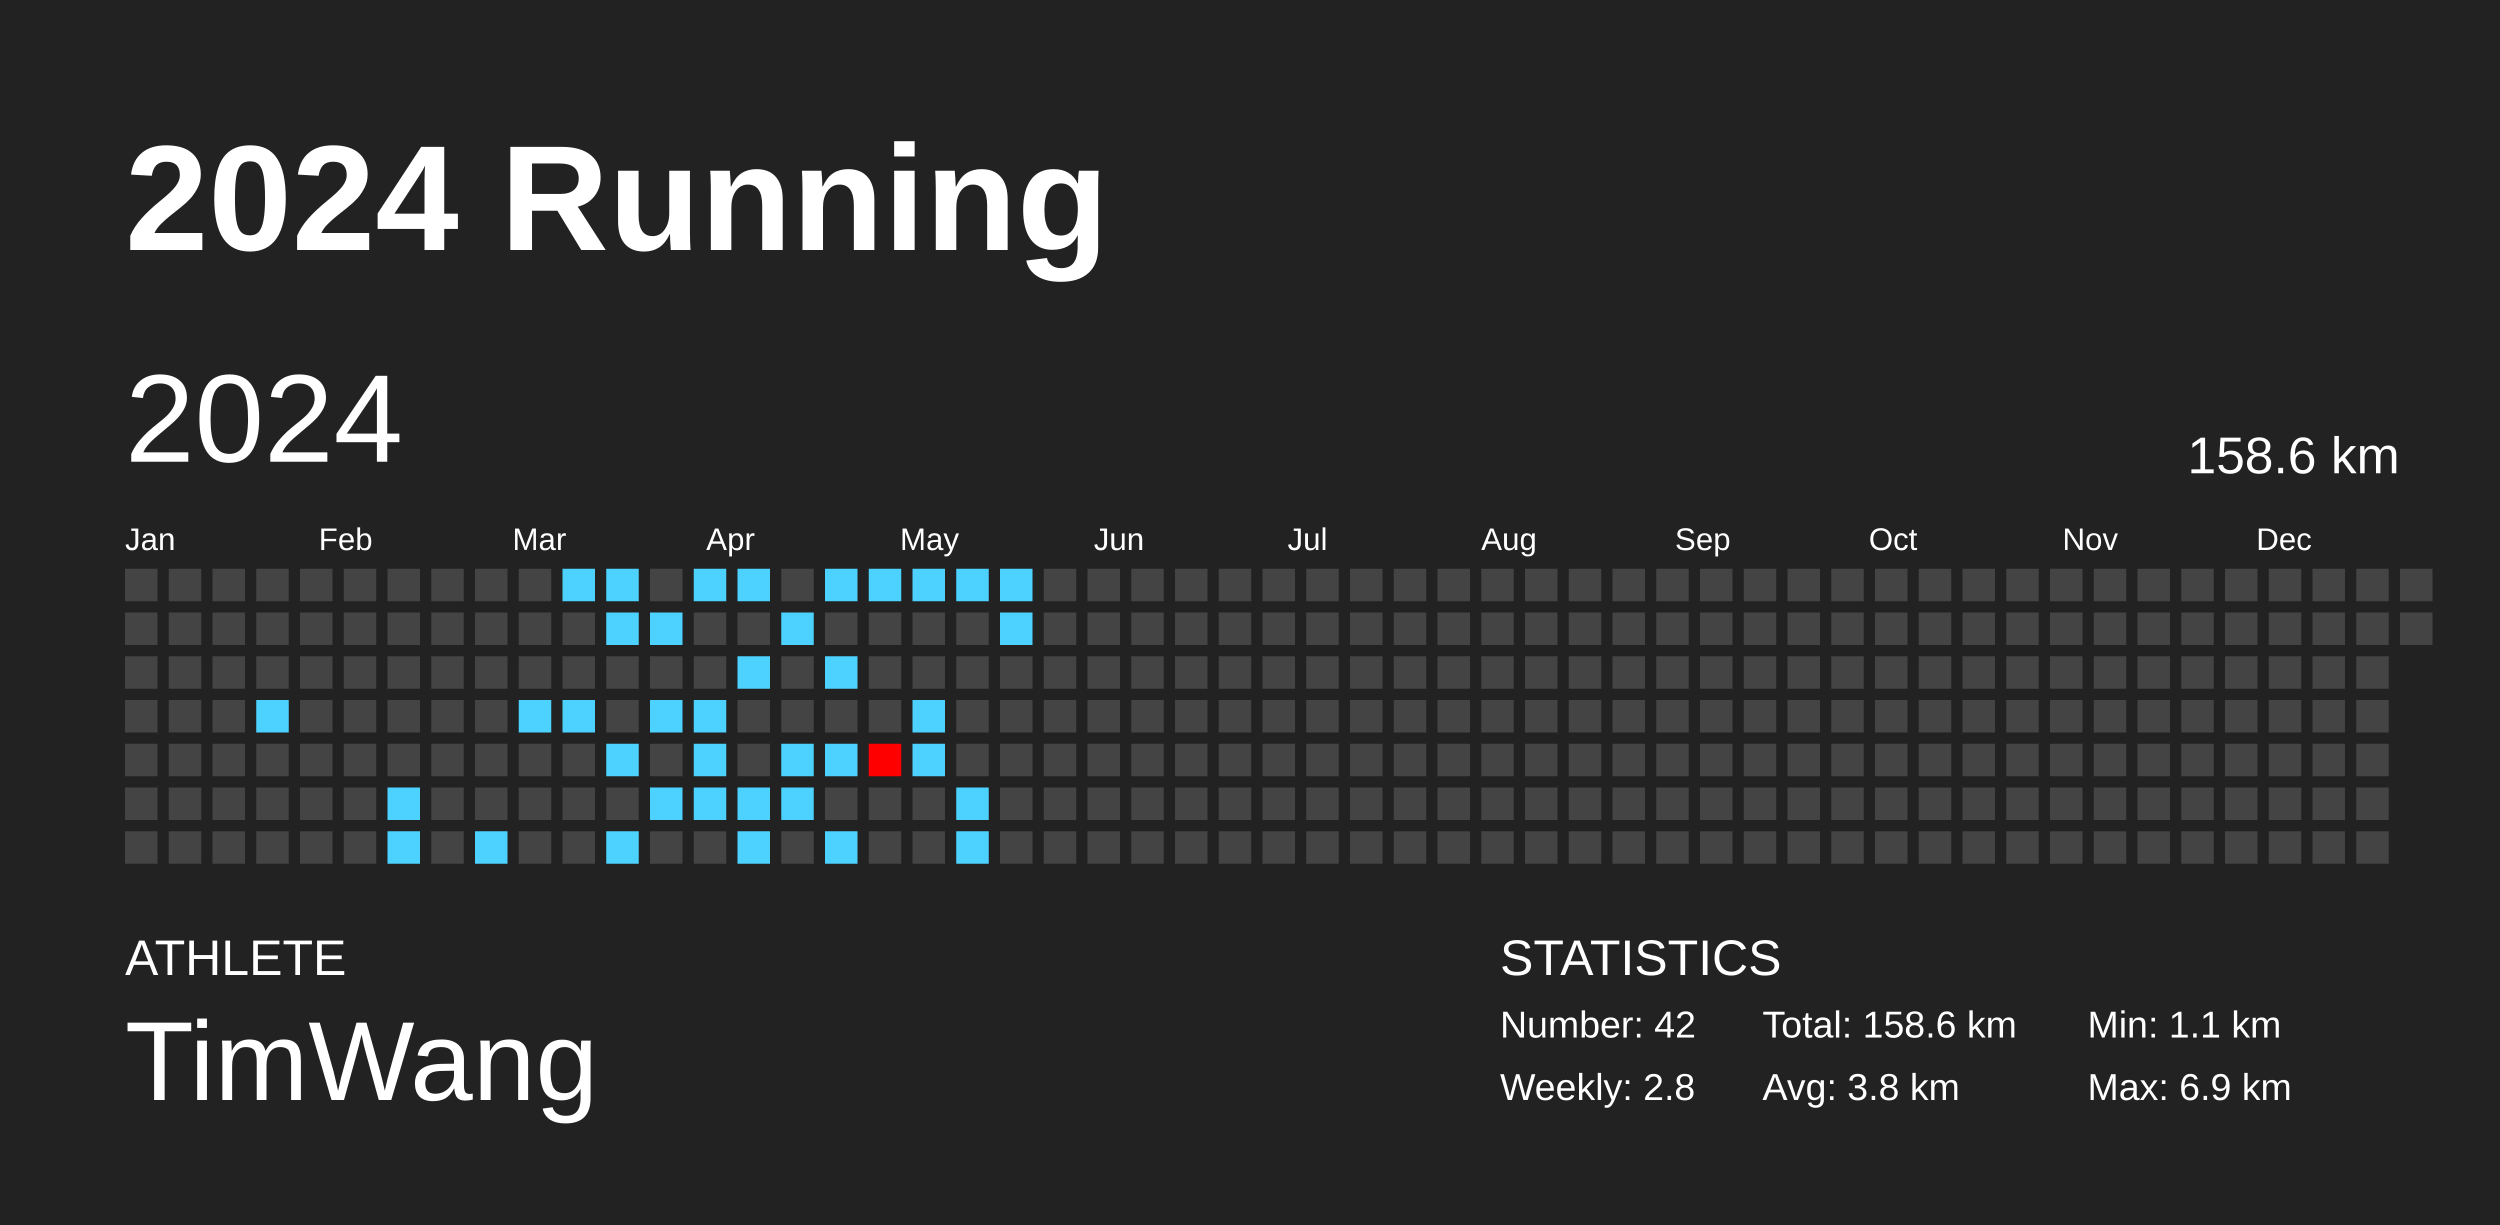
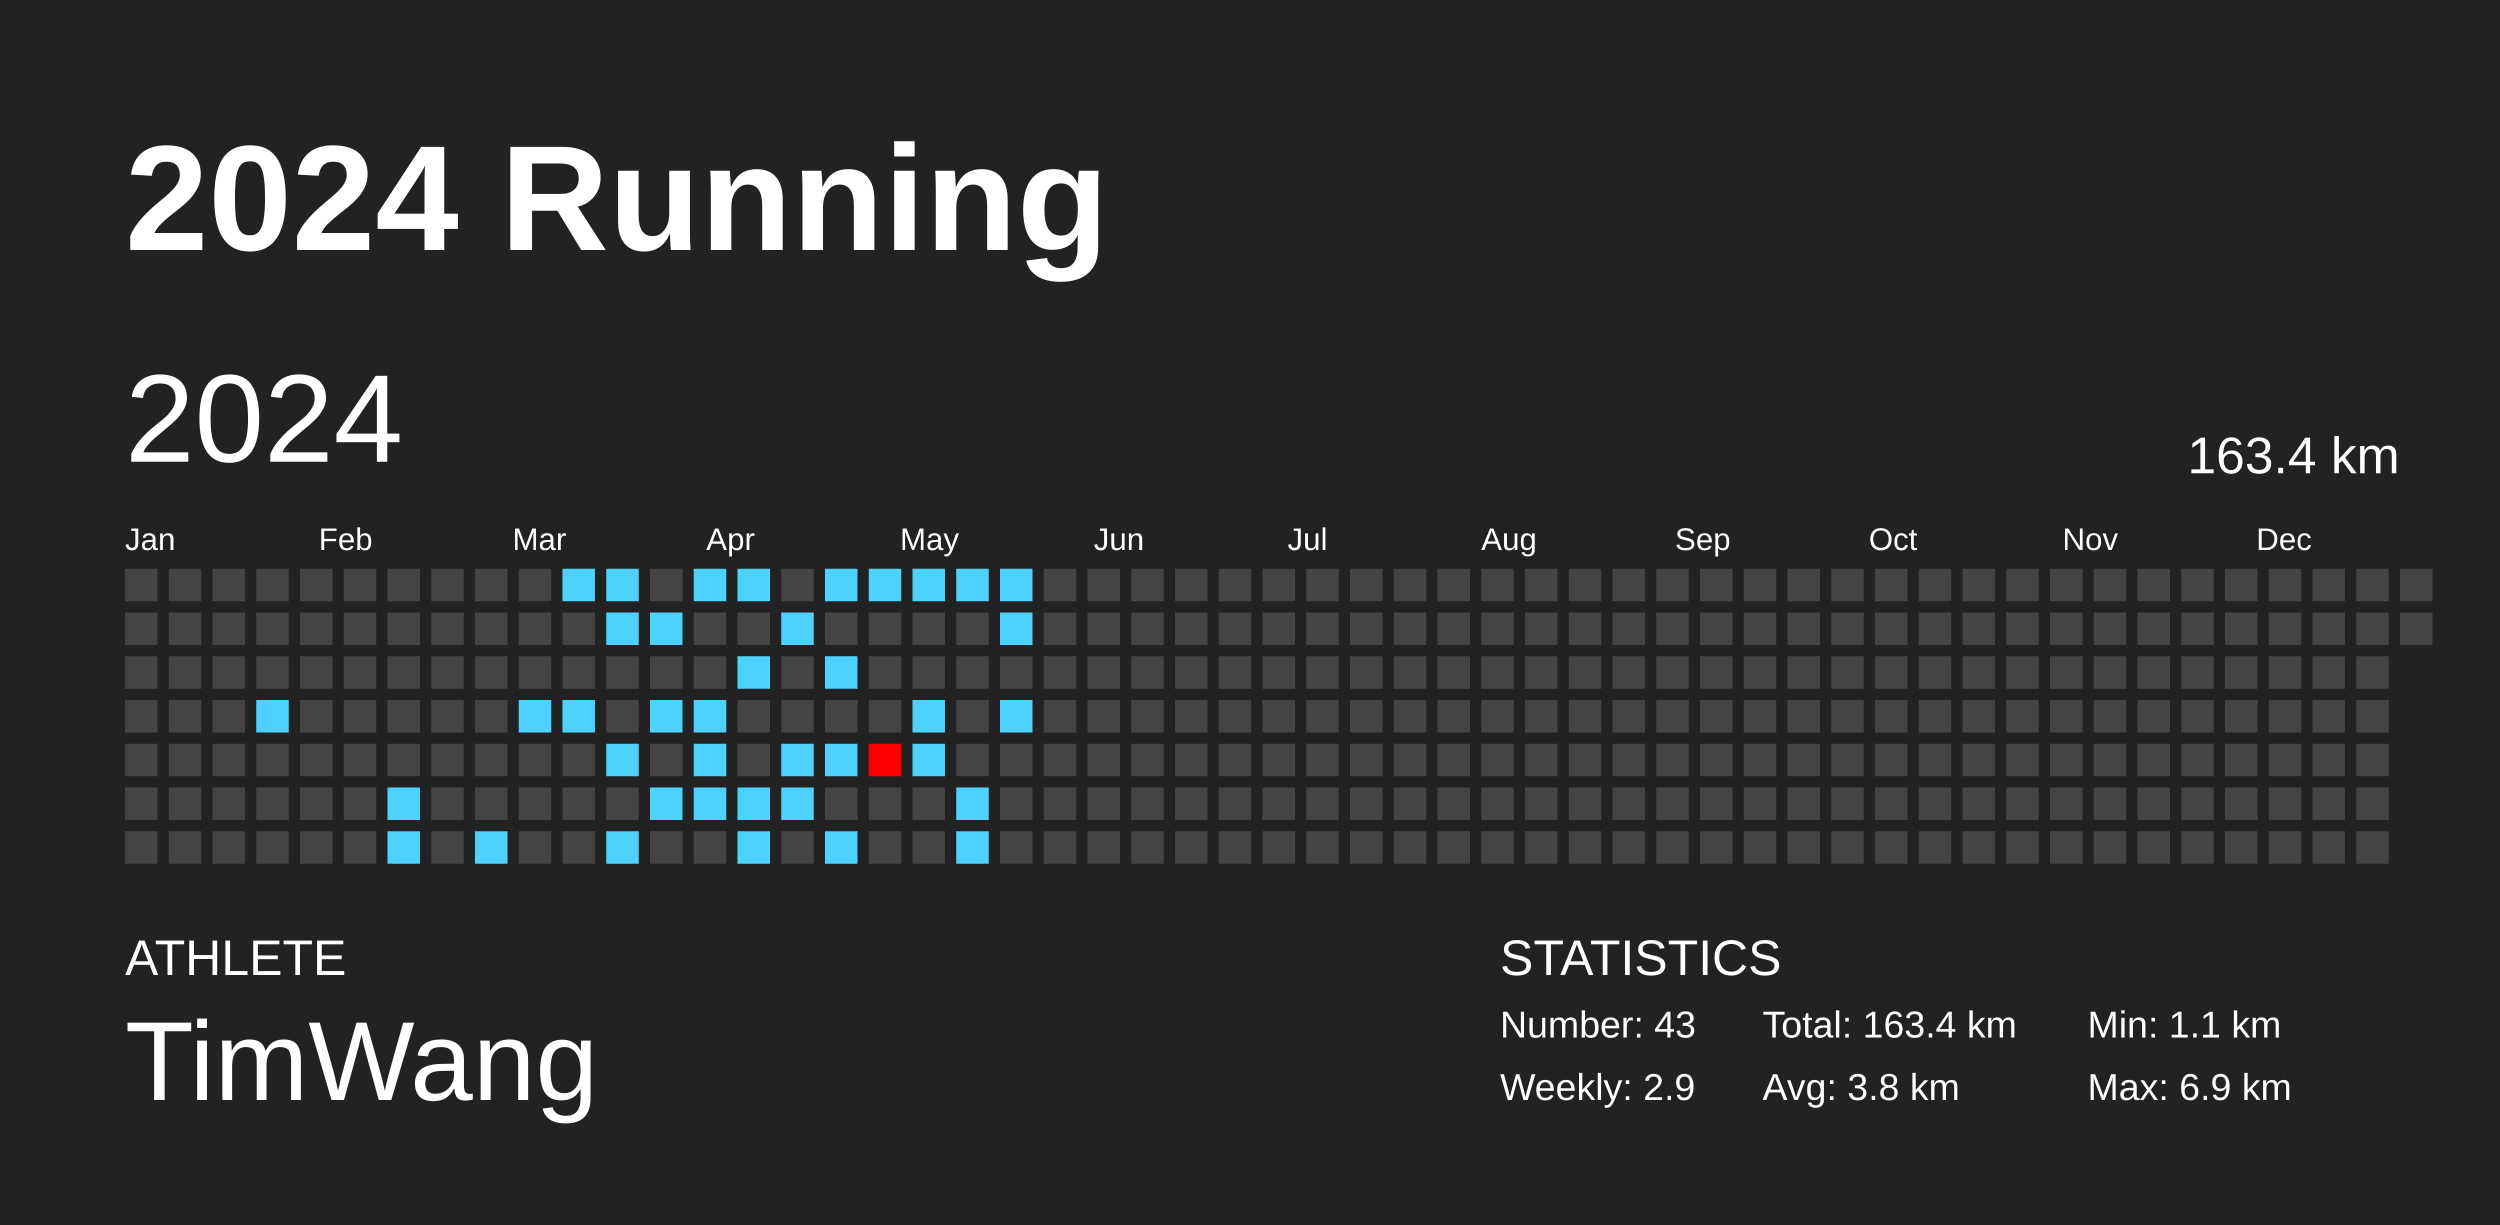
<svg xmlns="http://www.w3.org/2000/svg" baseProfile="full" height="98mm" version="1.1" viewBox="0,0,200,98" width="200mm">
  <defs />
  <rect fill="#222222" height="98" width="200" x="0" y="0" />
  <text fill="#FFFFFF" style="font-size:12px; font-family:Arial; font-weight:bold;" x="10" y="20">2024 Running</text>
  <text fill="#FFFFFF" style="font-size:4px; font-family:Arial" x="10" y="78">ATHLETE</text>
  <text fill="#FFFFFF" style="font-size:9px; font-family:Arial" x="10" y="88">TimWang</text>
  <text fill="#FFFFFF" style="font-size:4px; font-family:Arial" x="120" y="78">STATISTICS</text>
-   <text fill="#FFFFFF" style="font-size:3px; font-family:Arial" x="120" y="83">Number: 42</text>
-   <text fill="#FFFFFF" style="font-size:3px; font-family:Arial" x="120" y="88">Weekly: 2.8</text>
-   <text fill="#FFFFFF" style="font-size:3px; font-family:Arial" x="141" y="83">Total: 158.6 km</text>
+   <text fill="#FFFFFF" style="font-size:3px; font-family:Arial" x="120" y="83">Number: 43</text>
+   <text fill="#FFFFFF" style="font-size:3px; font-family:Arial" x="120" y="88">Weekly: 2.9</text>
+   <text fill="#FFFFFF" style="font-size:3px; font-family:Arial" x="141" y="83">Total: 163.4 km</text>
  <text fill="#FFFFFF" style="font-size:3px; font-family:Arial" x="141" y="88">Avg: 3.8 km</text>
  <text fill="#FFFFFF" style="font-size:3px; font-family:Arial" x="167" y="83">Min: 1.1 km</text>
  <text fill="#FFFFFF" style="font-size:3px; font-family:Arial" x="167" y="88">Max: 6.9 km</text>
  <text dominant-baseline="hanging" fill="#FFFFFF" style="font-size:10.0px; font-family:Arial;" x="10" y="30">2024</text>
-   <text dominant-baseline="hanging" fill="#FFFFFF" style="font-size:4.125px; font-family:Arial;" x="175" y="35">158.6 km</text>
+   <text dominant-baseline="hanging" fill="#FFFFFF" style="font-size:4.125px; font-family:Arial;" x="175" y="35">163.4 km</text>
  <text fill="#FFFFFF" style="font-size:2.5px; font-family:Arial" x="10.0" y="44">Jan</text>
  <text fill="#FFFFFF" style="font-size:2.5px; font-family:Arial" x="25.5" y="44">Feb</text>
  <text fill="#FFFFFF" style="font-size:2.5px; font-family:Arial" x="41.0" y="44">Mar</text>
  <text fill="#FFFFFF" style="font-size:2.5px; font-family:Arial" x="56.5" y="44">Apr</text>
  <text fill="#FFFFFF" style="font-size:2.5px; font-family:Arial" x="72.0" y="44">May</text>
  <text fill="#FFFFFF" style="font-size:2.5px; font-family:Arial" x="87.5" y="44">Jun</text>
  <text fill="#FFFFFF" style="font-size:2.5px; font-family:Arial" x="103.0" y="44">Jul</text>
  <text fill="#FFFFFF" style="font-size:2.5px; font-family:Arial" x="118.5" y="44">Aug</text>
  <text fill="#FFFFFF" style="font-size:2.5px; font-family:Arial" x="134.0" y="44">Sep</text>
  <text fill="#FFFFFF" style="font-size:2.5px; font-family:Arial" x="149.5" y="44">Oct</text>
  <text fill="#FFFFFF" style="font-size:2.5px; font-family:Arial" x="165.0" y="44">Nov</text>
  <text fill="#FFFFFF" style="font-size:2.5px; font-family:Arial" x="180.5" y="44">Dec</text>
  <rect fill="#444444" height="2.6" width="2.6" x="10.0" y="45.5" />
  <rect fill="#444444" height="2.6" width="2.6" x="10.0" y="49.0" />
  <rect fill="#444444" height="2.6" width="2.6" x="10.0" y="52.5" />
  <rect fill="#444444" height="2.6" width="2.6" x="10.0" y="56.0" />
  <rect fill="#444444" height="2.6" width="2.6" x="10.0" y="59.5" />
  <rect fill="#444444" height="2.6" width="2.6" x="10.0" y="63.0" />
  <rect fill="#444444" height="2.6" width="2.6" x="10.0" y="66.5" />
  <rect fill="#444444" height="2.6" width="2.6" x="13.5" y="45.5" />
  <rect fill="#444444" height="2.6" width="2.6" x="13.5" y="49.0" />
  <rect fill="#444444" height="2.6" width="2.6" x="13.5" y="52.5" />
  <rect fill="#444444" height="2.6" width="2.6" x="13.5" y="56.0" />
  <rect fill="#444444" height="2.6" width="2.6" x="13.5" y="59.5" />
  <rect fill="#444444" height="2.6" width="2.6" x="13.5" y="63.0" />
  <rect fill="#444444" height="2.6" width="2.6" x="13.5" y="66.5" />
  <rect fill="#444444" height="2.6" width="2.6" x="17.0" y="45.5" />
  <rect fill="#444444" height="2.6" width="2.6" x="17.0" y="49.0" />
  <rect fill="#444444" height="2.6" width="2.6" x="17.0" y="52.5" />
  <rect fill="#444444" height="2.6" width="2.6" x="17.0" y="56.0" />
  <rect fill="#444444" height="2.6" width="2.6" x="17.0" y="59.5" />
  <rect fill="#444444" height="2.6" width="2.6" x="17.0" y="63.0" />
  <rect fill="#444444" height="2.6" width="2.6" x="17.0" y="66.5" />
  <rect fill="#444444" height="2.6" width="2.6" x="20.5" y="45.5" />
  <rect fill="#444444" height="2.6" width="2.6" x="20.5" y="49.0" />
  <rect fill="#444444" height="2.6" width="2.6" x="20.5" y="52.5" />
  <rect fill="#4dd2ff" height="2.6" width="2.6" x="20.5" y="56.0" />
  <rect fill="#444444" height="2.6" width="2.6" x="20.5" y="59.5" />
  <rect fill="#444444" height="2.6" width="2.6" x="20.5" y="63.0" />
  <rect fill="#444444" height="2.6" width="2.6" x="20.5" y="66.5" />
  <rect fill="#444444" height="2.6" width="2.6" x="24.0" y="45.5" />
  <rect fill="#444444" height="2.6" width="2.6" x="24.0" y="49.0" />
  <rect fill="#444444" height="2.6" width="2.6" x="24.0" y="52.5" />
  <rect fill="#444444" height="2.6" width="2.6" x="24.0" y="56.0" />
  <rect fill="#444444" height="2.6" width="2.6" x="24.0" y="59.5" />
  <rect fill="#444444" height="2.6" width="2.6" x="24.0" y="63.0" />
  <rect fill="#444444" height="2.6" width="2.6" x="24.0" y="66.5" />
  <rect fill="#444444" height="2.6" width="2.6" x="27.5" y="45.5" />
  <rect fill="#444444" height="2.6" width="2.6" x="27.5" y="49.0" />
  <rect fill="#444444" height="2.6" width="2.6" x="27.5" y="52.5" />
  <rect fill="#444444" height="2.6" width="2.6" x="27.5" y="56.0" />
  <rect fill="#444444" height="2.6" width="2.6" x="27.5" y="59.5" />
  <rect fill="#444444" height="2.6" width="2.6" x="27.5" y="63.0" />
  <rect fill="#444444" height="2.6" width="2.6" x="27.5" y="66.5" />
  <rect fill="#444444" height="2.6" width="2.6" x="31.0" y="45.5" />
  <rect fill="#444444" height="2.6" width="2.6" x="31.0" y="49.0" />
  <rect fill="#444444" height="2.6" width="2.6" x="31.0" y="52.5" />
  <rect fill="#444444" height="2.6" width="2.6" x="31.0" y="56.0" />
  <rect fill="#444444" height="2.6" width="2.6" x="31.0" y="59.5" />
  <rect fill="#4dd2ff" height="2.6" width="2.6" x="31.0" y="63.0" />
  <rect fill="#4dd2ff" height="2.6" width="2.6" x="31.0" y="66.5" />
  <rect fill="#444444" height="2.6" width="2.6" x="34.5" y="45.5" />
  <rect fill="#444444" height="2.6" width="2.6" x="34.5" y="49.0" />
  <rect fill="#444444" height="2.6" width="2.6" x="34.5" y="52.5" />
  <rect fill="#444444" height="2.6" width="2.6" x="34.5" y="56.0" />
  <rect fill="#444444" height="2.6" width="2.6" x="34.5" y="59.5" />
  <rect fill="#444444" height="2.6" width="2.6" x="34.5" y="63.0" />
  <rect fill="#444444" height="2.6" width="2.6" x="34.5" y="66.5" />
  <rect fill="#444444" height="2.6" width="2.6" x="38.0" y="45.5" />
  <rect fill="#444444" height="2.6" width="2.6" x="38.0" y="49.0" />
  <rect fill="#444444" height="2.6" width="2.6" x="38.0" y="52.5" />
  <rect fill="#444444" height="2.6" width="2.6" x="38.0" y="56.0" />
  <rect fill="#444444" height="2.6" width="2.6" x="38.0" y="59.5" />
  <rect fill="#444444" height="2.6" width="2.6" x="38.0" y="63.0" />
  <rect fill="#4dd2ff" height="2.6" width="2.6" x="38.0" y="66.5" />
  <rect fill="#444444" height="2.6" width="2.6" x="41.5" y="45.5" />
  <rect fill="#444444" height="2.6" width="2.6" x="41.5" y="49.0" />
  <rect fill="#444444" height="2.6" width="2.6" x="41.5" y="52.5" />
  <rect fill="#4dd2ff" height="2.6" width="2.6" x="41.5" y="56.0" />
  <rect fill="#444444" height="2.6" width="2.6" x="41.5" y="59.5" />
  <rect fill="#444444" height="2.6" width="2.6" x="41.5" y="63.0" />
  <rect fill="#444444" height="2.6" width="2.6" x="41.5" y="66.5" />
  <rect fill="#4dd2ff" height="2.6" width="2.6" x="45.0" y="45.5" />
  <rect fill="#444444" height="2.6" width="2.6" x="45.0" y="49.0" />
  <rect fill="#444444" height="2.6" width="2.6" x="45.0" y="52.5" />
  <rect fill="#4dd2ff" height="2.6" width="2.6" x="45.0" y="56.0" />
  <rect fill="#444444" height="2.6" width="2.6" x="45.0" y="59.5" />
  <rect fill="#444444" height="2.6" width="2.6" x="45.0" y="63.0" />
  <rect fill="#444444" height="2.6" width="2.6" x="45.0" y="66.5" />
  <rect fill="#4dd2ff" height="2.6" width="2.6" x="48.5" y="45.5" />
  <rect fill="#4dd2ff" height="2.6" width="2.6" x="48.5" y="49.0" />
  <rect fill="#444444" height="2.6" width="2.6" x="48.5" y="52.5" />
  <rect fill="#444444" height="2.6" width="2.6" x="48.5" y="56.0" />
  <rect fill="#4dd2ff" height="2.6" width="2.6" x="48.5" y="59.5" />
  <rect fill="#444444" height="2.6" width="2.6" x="48.5" y="63.0" />
  <rect fill="#4dd2ff" height="2.6" width="2.6" x="48.5" y="66.5" />
  <rect fill="#444444" height="2.6" width="2.6" x="52.0" y="45.5" />
  <rect fill="#4dd2ff" height="2.6" width="2.6" x="52.0" y="49.0" />
  <rect fill="#444444" height="2.6" width="2.6" x="52.0" y="52.5" />
  <rect fill="#4dd2ff" height="2.6" width="2.6" x="52.0" y="56.0" />
  <rect fill="#444444" height="2.6" width="2.6" x="52.0" y="59.5" />
  <rect fill="#4dd2ff" height="2.6" width="2.6" x="52.0" y="63.0" />
  <rect fill="#444444" height="2.6" width="2.6" x="52.0" y="66.5" />
  <rect fill="#4dd2ff" height="2.6" width="2.6" x="55.5" y="45.5" />
  <rect fill="#444444" height="2.6" width="2.6" x="55.5" y="49.0" />
  <rect fill="#444444" height="2.6" width="2.6" x="55.5" y="52.5" />
  <rect fill="#4dd2ff" height="2.6" width="2.6" x="55.5" y="56.0" />
  <rect fill="#4dd2ff" height="2.6" width="2.6" x="55.5" y="59.5" />
  <rect fill="#4dd2ff" height="2.6" width="2.6" x="55.5" y="63.0" />
  <rect fill="#444444" height="2.6" width="2.6" x="55.5" y="66.5" />
  <rect fill="#4dd2ff" height="2.6" width="2.6" x="59.0" y="45.5" />
  <rect fill="#444444" height="2.6" width="2.6" x="59.0" y="49.0" />
  <rect fill="#4dd2ff" height="2.6" width="2.6" x="59.0" y="52.5" />
  <rect fill="#444444" height="2.6" width="2.6" x="59.0" y="56.0" />
  <rect fill="#444444" height="2.6" width="2.6" x="59.0" y="59.5" />
  <rect fill="#4dd2ff" height="2.6" width="2.6" x="59.0" y="63.0" />
  <rect fill="#4dd2ff" height="2.6" width="2.6" x="59.0" y="66.5" />
  <rect fill="#444444" height="2.6" width="2.6" x="62.5" y="45.5" />
  <rect fill="#4dd2ff" height="2.6" width="2.6" x="62.5" y="49.0" />
  <rect fill="#444444" height="2.6" width="2.6" x="62.5" y="52.5" />
  <rect fill="#444444" height="2.6" width="2.6" x="62.5" y="56.0" />
  <rect fill="#4dd2ff" height="2.6" width="2.6" x="62.5" y="59.5" />
  <rect fill="#4dd2ff" height="2.6" width="2.6" x="62.5" y="63.0" />
  <rect fill="#444444" height="2.6" width="2.6" x="62.5" y="66.5" />
  <rect fill="#4dd2ff" height="2.6" width="2.6" x="66.0" y="45.5" />
  <rect fill="#444444" height="2.6" width="2.6" x="66.0" y="49.0" />
  <rect fill="#4dd2ff" height="2.6" width="2.6" x="66.0" y="52.5" />
  <rect fill="#444444" height="2.6" width="2.6" x="66.0" y="56.0" />
  <rect fill="#4dd2ff" height="2.6" width="2.6" x="66.0" y="59.5" />
  <rect fill="#444444" height="2.6" width="2.6" x="66.0" y="63.0" />
  <rect fill="#4dd2ff" height="2.6" width="2.6" x="66.0" y="66.5" />
  <rect fill="#4dd2ff" height="2.6" width="2.6" x="69.5" y="45.5" />
  <rect fill="#444444" height="2.6" width="2.6" x="69.5" y="49.0" />
  <rect fill="#444444" height="2.6" width="2.6" x="69.5" y="52.5" />
  <rect fill="#444444" height="2.6" width="2.6" x="69.5" y="56.0" />
  <rect fill="#ff0000" height="2.6" width="2.6" x="69.5" y="59.5" />
  <rect fill="#444444" height="2.6" width="2.6" x="69.5" y="63.0" />
  <rect fill="#444444" height="2.6" width="2.6" x="69.5" y="66.5" />
  <rect fill="#4dd2ff" height="2.6" width="2.6" x="73.0" y="45.5" />
  <rect fill="#444444" height="2.6" width="2.6" x="73.0" y="49.0" />
  <rect fill="#444444" height="2.6" width="2.6" x="73.0" y="52.5" />
  <rect fill="#4dd2ff" height="2.6" width="2.6" x="73.0" y="56.0" />
  <rect fill="#4dd2ff" height="2.6" width="2.6" x="73.0" y="59.5" />
  <rect fill="#444444" height="2.6" width="2.6" x="73.0" y="63.0" />
  <rect fill="#444444" height="2.6" width="2.6" x="73.0" y="66.5" />
  <rect fill="#4dd2ff" height="2.6" width="2.6" x="76.5" y="45.5" />
  <rect fill="#444444" height="2.6" width="2.6" x="76.5" y="49.0" />
  <rect fill="#444444" height="2.6" width="2.6" x="76.5" y="52.5" />
  <rect fill="#444444" height="2.6" width="2.6" x="76.5" y="56.0" />
  <rect fill="#444444" height="2.6" width="2.6" x="76.5" y="59.5" />
  <rect fill="#4dd2ff" height="2.6" width="2.6" x="76.5" y="63.0" />
  <rect fill="#4dd2ff" height="2.6" width="2.6" x="76.5" y="66.5" />
  <rect fill="#4dd2ff" height="2.6" width="2.6" x="80.0" y="45.5" />
  <rect fill="#4dd2ff" height="2.6" width="2.6" x="80.0" y="49.0" />
  <rect fill="#444444" height="2.6" width="2.6" x="80.0" y="52.5" />
-   <rect fill="#444444" height="2.6" width="2.6" x="80.0" y="56.0" />
+   <rect fill="#4dd2ff" height="2.6" width="2.6" x="80.0" y="56.0" />
  <rect fill="#444444" height="2.6" width="2.6" x="80.0" y="59.5" />
  <rect fill="#444444" height="2.6" width="2.6" x="80.0" y="63.0" />
  <rect fill="#444444" height="2.6" width="2.6" x="80.0" y="66.5" />
  <rect fill="#444444" height="2.6" width="2.6" x="83.5" y="45.5" />
  <rect fill="#444444" height="2.6" width="2.6" x="83.5" y="49.0" />
  <rect fill="#444444" height="2.6" width="2.6" x="83.5" y="52.5" />
  <rect fill="#444444" height="2.6" width="2.6" x="83.5" y="56.0" />
  <rect fill="#444444" height="2.6" width="2.6" x="83.5" y="59.5" />
  <rect fill="#444444" height="2.6" width="2.6" x="83.5" y="63.0" />
  <rect fill="#444444" height="2.6" width="2.6" x="83.5" y="66.5" />
  <rect fill="#444444" height="2.6" width="2.6" x="87.0" y="45.5" />
  <rect fill="#444444" height="2.6" width="2.6" x="87.0" y="49.0" />
  <rect fill="#444444" height="2.6" width="2.6" x="87.0" y="52.5" />
  <rect fill="#444444" height="2.6" width="2.6" x="87.0" y="56.0" />
  <rect fill="#444444" height="2.6" width="2.6" x="87.0" y="59.5" />
  <rect fill="#444444" height="2.6" width="2.6" x="87.0" y="63.0" />
  <rect fill="#444444" height="2.6" width="2.6" x="87.0" y="66.5" />
  <rect fill="#444444" height="2.6" width="2.6" x="90.5" y="45.5" />
  <rect fill="#444444" height="2.6" width="2.6" x="90.5" y="49.0" />
  <rect fill="#444444" height="2.6" width="2.6" x="90.5" y="52.5" />
  <rect fill="#444444" height="2.6" width="2.6" x="90.5" y="56.0" />
  <rect fill="#444444" height="2.6" width="2.6" x="90.5" y="59.5" />
  <rect fill="#444444" height="2.6" width="2.6" x="90.5" y="63.0" />
  <rect fill="#444444" height="2.6" width="2.6" x="90.5" y="66.5" />
  <rect fill="#444444" height="2.6" width="2.6" x="94.0" y="45.5" />
  <rect fill="#444444" height="2.6" width="2.6" x="94.0" y="49.0" />
  <rect fill="#444444" height="2.6" width="2.6" x="94.0" y="52.5" />
  <rect fill="#444444" height="2.6" width="2.6" x="94.0" y="56.0" />
  <rect fill="#444444" height="2.6" width="2.6" x="94.0" y="59.5" />
  <rect fill="#444444" height="2.6" width="2.6" x="94.0" y="63.0" />
  <rect fill="#444444" height="2.6" width="2.6" x="94.0" y="66.5" />
  <rect fill="#444444" height="2.6" width="2.6" x="97.5" y="45.5" />
  <rect fill="#444444" height="2.6" width="2.6" x="97.5" y="49.0" />
  <rect fill="#444444" height="2.6" width="2.6" x="97.5" y="52.5" />
  <rect fill="#444444" height="2.6" width="2.6" x="97.5" y="56.0" />
  <rect fill="#444444" height="2.6" width="2.6" x="97.5" y="59.5" />
  <rect fill="#444444" height="2.6" width="2.6" x="97.5" y="63.0" />
  <rect fill="#444444" height="2.6" width="2.6" x="97.5" y="66.5" />
  <rect fill="#444444" height="2.6" width="2.6" x="101.0" y="45.5" />
  <rect fill="#444444" height="2.6" width="2.6" x="101.0" y="49.0" />
  <rect fill="#444444" height="2.6" width="2.6" x="101.0" y="52.5" />
  <rect fill="#444444" height="2.6" width="2.6" x="101.0" y="56.0" />
  <rect fill="#444444" height="2.6" width="2.6" x="101.0" y="59.5" />
  <rect fill="#444444" height="2.6" width="2.6" x="101.0" y="63.0" />
  <rect fill="#444444" height="2.6" width="2.6" x="101.0" y="66.5" />
  <rect fill="#444444" height="2.6" width="2.6" x="104.5" y="45.5" />
  <rect fill="#444444" height="2.6" width="2.6" x="104.5" y="49.0" />
  <rect fill="#444444" height="2.6" width="2.6" x="104.5" y="52.5" />
  <rect fill="#444444" height="2.6" width="2.6" x="104.5" y="56.0" />
  <rect fill="#444444" height="2.6" width="2.6" x="104.5" y="59.5" />
  <rect fill="#444444" height="2.6" width="2.6" x="104.5" y="63.0" />
  <rect fill="#444444" height="2.6" width="2.6" x="104.5" y="66.5" />
  <rect fill="#444444" height="2.6" width="2.6" x="108.0" y="45.5" />
  <rect fill="#444444" height="2.6" width="2.6" x="108.0" y="49.0" />
  <rect fill="#444444" height="2.6" width="2.6" x="108.0" y="52.5" />
  <rect fill="#444444" height="2.6" width="2.6" x="108.0" y="56.0" />
  <rect fill="#444444" height="2.6" width="2.6" x="108.0" y="59.5" />
  <rect fill="#444444" height="2.6" width="2.6" x="108.0" y="63.0" />
  <rect fill="#444444" height="2.6" width="2.6" x="108.0" y="66.5" />
  <rect fill="#444444" height="2.6" width="2.6" x="111.5" y="45.5" />
  <rect fill="#444444" height="2.6" width="2.6" x="111.5" y="49.0" />
  <rect fill="#444444" height="2.6" width="2.6" x="111.5" y="52.5" />
  <rect fill="#444444" height="2.6" width="2.6" x="111.5" y="56.0" />
  <rect fill="#444444" height="2.6" width="2.6" x="111.5" y="59.5" />
  <rect fill="#444444" height="2.6" width="2.6" x="111.5" y="63.0" />
  <rect fill="#444444" height="2.6" width="2.6" x="111.5" y="66.5" />
  <rect fill="#444444" height="2.6" width="2.6" x="115.0" y="45.5" />
  <rect fill="#444444" height="2.6" width="2.6" x="115.0" y="49.0" />
  <rect fill="#444444" height="2.6" width="2.6" x="115.0" y="52.5" />
  <rect fill="#444444" height="2.6" width="2.6" x="115.0" y="56.0" />
  <rect fill="#444444" height="2.6" width="2.6" x="115.0" y="59.5" />
  <rect fill="#444444" height="2.6" width="2.6" x="115.0" y="63.0" />
  <rect fill="#444444" height="2.6" width="2.6" x="115.0" y="66.5" />
  <rect fill="#444444" height="2.6" width="2.6" x="118.5" y="45.5" />
  <rect fill="#444444" height="2.6" width="2.6" x="118.5" y="49.0" />
  <rect fill="#444444" height="2.6" width="2.6" x="118.5" y="52.5" />
  <rect fill="#444444" height="2.6" width="2.6" x="118.5" y="56.0" />
  <rect fill="#444444" height="2.6" width="2.6" x="118.5" y="59.5" />
  <rect fill="#444444" height="2.6" width="2.6" x="118.5" y="63.0" />
  <rect fill="#444444" height="2.6" width="2.6" x="118.5" y="66.5" />
  <rect fill="#444444" height="2.6" width="2.6" x="122.0" y="45.5" />
  <rect fill="#444444" height="2.6" width="2.6" x="122.0" y="49.0" />
  <rect fill="#444444" height="2.6" width="2.6" x="122.0" y="52.5" />
  <rect fill="#444444" height="2.6" width="2.6" x="122.0" y="56.0" />
  <rect fill="#444444" height="2.6" width="2.6" x="122.0" y="59.5" />
  <rect fill="#444444" height="2.6" width="2.6" x="122.0" y="63.0" />
  <rect fill="#444444" height="2.6" width="2.6" x="122.0" y="66.5" />
  <rect fill="#444444" height="2.6" width="2.6" x="125.5" y="45.5" />
  <rect fill="#444444" height="2.6" width="2.6" x="125.5" y="49.0" />
  <rect fill="#444444" height="2.6" width="2.6" x="125.5" y="52.5" />
  <rect fill="#444444" height="2.6" width="2.6" x="125.5" y="56.0" />
  <rect fill="#444444" height="2.6" width="2.6" x="125.5" y="59.5" />
  <rect fill="#444444" height="2.6" width="2.6" x="125.5" y="63.0" />
  <rect fill="#444444" height="2.6" width="2.6" x="125.5" y="66.5" />
  <rect fill="#444444" height="2.6" width="2.6" x="129.0" y="45.5" />
  <rect fill="#444444" height="2.6" width="2.6" x="129.0" y="49.0" />
  <rect fill="#444444" height="2.6" width="2.6" x="129.0" y="52.5" />
  <rect fill="#444444" height="2.6" width="2.6" x="129.0" y="56.0" />
  <rect fill="#444444" height="2.6" width="2.6" x="129.0" y="59.5" />
  <rect fill="#444444" height="2.6" width="2.6" x="129.0" y="63.0" />
  <rect fill="#444444" height="2.6" width="2.6" x="129.0" y="66.5" />
  <rect fill="#444444" height="2.6" width="2.6" x="132.5" y="45.5" />
  <rect fill="#444444" height="2.6" width="2.6" x="132.5" y="49.0" />
  <rect fill="#444444" height="2.6" width="2.6" x="132.5" y="52.5" />
  <rect fill="#444444" height="2.6" width="2.6" x="132.5" y="56.0" />
  <rect fill="#444444" height="2.6" width="2.6" x="132.5" y="59.5" />
  <rect fill="#444444" height="2.6" width="2.6" x="132.5" y="63.0" />
  <rect fill="#444444" height="2.6" width="2.6" x="132.5" y="66.5" />
  <rect fill="#444444" height="2.6" width="2.6" x="136.0" y="45.5" />
  <rect fill="#444444" height="2.6" width="2.6" x="136.0" y="49.0" />
  <rect fill="#444444" height="2.6" width="2.6" x="136.0" y="52.5" />
  <rect fill="#444444" height="2.6" width="2.6" x="136.0" y="56.0" />
  <rect fill="#444444" height="2.6" width="2.6" x="136.0" y="59.5" />
  <rect fill="#444444" height="2.6" width="2.6" x="136.0" y="63.0" />
  <rect fill="#444444" height="2.6" width="2.6" x="136.0" y="66.5" />
  <rect fill="#444444" height="2.6" width="2.6" x="139.5" y="45.5" />
  <rect fill="#444444" height="2.6" width="2.6" x="139.5" y="49.0" />
  <rect fill="#444444" height="2.6" width="2.6" x="139.5" y="52.5" />
  <rect fill="#444444" height="2.6" width="2.6" x="139.5" y="56.0" />
  <rect fill="#444444" height="2.6" width="2.6" x="139.5" y="59.5" />
  <rect fill="#444444" height="2.6" width="2.6" x="139.5" y="63.0" />
  <rect fill="#444444" height="2.6" width="2.6" x="139.5" y="66.5" />
  <rect fill="#444444" height="2.6" width="2.6" x="143.0" y="45.5" />
  <rect fill="#444444" height="2.6" width="2.6" x="143.0" y="49.0" />
  <rect fill="#444444" height="2.6" width="2.6" x="143.0" y="52.5" />
  <rect fill="#444444" height="2.6" width="2.6" x="143.0" y="56.0" />
  <rect fill="#444444" height="2.6" width="2.6" x="143.0" y="59.5" />
  <rect fill="#444444" height="2.6" width="2.6" x="143.0" y="63.0" />
  <rect fill="#444444" height="2.6" width="2.6" x="143.0" y="66.5" />
  <rect fill="#444444" height="2.6" width="2.6" x="146.5" y="45.5" />
  <rect fill="#444444" height="2.6" width="2.6" x="146.5" y="49.0" />
  <rect fill="#444444" height="2.6" width="2.6" x="146.5" y="52.5" />
  <rect fill="#444444" height="2.6" width="2.6" x="146.5" y="56.0" />
  <rect fill="#444444" height="2.6" width="2.6" x="146.5" y="59.5" />
  <rect fill="#444444" height="2.6" width="2.6" x="146.5" y="63.0" />
  <rect fill="#444444" height="2.6" width="2.6" x="146.5" y="66.5" />
  <rect fill="#444444" height="2.6" width="2.6" x="150.0" y="45.5" />
  <rect fill="#444444" height="2.6" width="2.6" x="150.0" y="49.0" />
  <rect fill="#444444" height="2.6" width="2.6" x="150.0" y="52.5" />
  <rect fill="#444444" height="2.6" width="2.6" x="150.0" y="56.0" />
  <rect fill="#444444" height="2.6" width="2.6" x="150.0" y="59.5" />
  <rect fill="#444444" height="2.6" width="2.6" x="150.0" y="63.0" />
  <rect fill="#444444" height="2.6" width="2.6" x="150.0" y="66.5" />
  <rect fill="#444444" height="2.6" width="2.6" x="153.5" y="45.5" />
  <rect fill="#444444" height="2.6" width="2.6" x="153.5" y="49.0" />
  <rect fill="#444444" height="2.6" width="2.6" x="153.5" y="52.5" />
  <rect fill="#444444" height="2.6" width="2.6" x="153.5" y="56.0" />
  <rect fill="#444444" height="2.6" width="2.6" x="153.5" y="59.5" />
  <rect fill="#444444" height="2.6" width="2.6" x="153.5" y="63.0" />
  <rect fill="#444444" height="2.6" width="2.6" x="153.5" y="66.5" />
  <rect fill="#444444" height="2.6" width="2.6" x="157.0" y="45.5" />
  <rect fill="#444444" height="2.6" width="2.6" x="157.0" y="49.0" />
  <rect fill="#444444" height="2.6" width="2.6" x="157.0" y="52.5" />
  <rect fill="#444444" height="2.6" width="2.6" x="157.0" y="56.0" />
  <rect fill="#444444" height="2.6" width="2.6" x="157.0" y="59.5" />
  <rect fill="#444444" height="2.6" width="2.6" x="157.0" y="63.0" />
  <rect fill="#444444" height="2.6" width="2.6" x="157.0" y="66.5" />
  <rect fill="#444444" height="2.6" width="2.6" x="160.5" y="45.5" />
  <rect fill="#444444" height="2.6" width="2.6" x="160.5" y="49.0" />
  <rect fill="#444444" height="2.6" width="2.6" x="160.5" y="52.5" />
  <rect fill="#444444" height="2.6" width="2.6" x="160.5" y="56.0" />
  <rect fill="#444444" height="2.6" width="2.6" x="160.5" y="59.5" />
  <rect fill="#444444" height="2.6" width="2.6" x="160.5" y="63.0" />
  <rect fill="#444444" height="2.6" width="2.6" x="160.5" y="66.5" />
  <rect fill="#444444" height="2.6" width="2.6" x="164.0" y="45.5" />
  <rect fill="#444444" height="2.6" width="2.6" x="164.0" y="49.0" />
  <rect fill="#444444" height="2.6" width="2.6" x="164.0" y="52.5" />
  <rect fill="#444444" height="2.6" width="2.6" x="164.0" y="56.0" />
  <rect fill="#444444" height="2.6" width="2.6" x="164.0" y="59.5" />
  <rect fill="#444444" height="2.6" width="2.6" x="164.0" y="63.0" />
  <rect fill="#444444" height="2.6" width="2.6" x="164.0" y="66.5" />
  <rect fill="#444444" height="2.6" width="2.6" x="167.5" y="45.5" />
  <rect fill="#444444" height="2.6" width="2.6" x="167.5" y="49.0" />
  <rect fill="#444444" height="2.6" width="2.6" x="167.5" y="52.5" />
  <rect fill="#444444" height="2.6" width="2.6" x="167.5" y="56.0" />
  <rect fill="#444444" height="2.6" width="2.6" x="167.5" y="59.5" />
  <rect fill="#444444" height="2.6" width="2.6" x="167.5" y="63.0" />
  <rect fill="#444444" height="2.6" width="2.6" x="167.5" y="66.5" />
  <rect fill="#444444" height="2.6" width="2.6" x="171.0" y="45.5" />
  <rect fill="#444444" height="2.6" width="2.6" x="171.0" y="49.0" />
  <rect fill="#444444" height="2.6" width="2.6" x="171.0" y="52.5" />
  <rect fill="#444444" height="2.6" width="2.6" x="171.0" y="56.0" />
  <rect fill="#444444" height="2.6" width="2.6" x="171.0" y="59.5" />
  <rect fill="#444444" height="2.6" width="2.6" x="171.0" y="63.0" />
  <rect fill="#444444" height="2.6" width="2.6" x="171.0" y="66.5" />
  <rect fill="#444444" height="2.6" width="2.6" x="174.5" y="45.5" />
  <rect fill="#444444" height="2.6" width="2.6" x="174.5" y="49.0" />
  <rect fill="#444444" height="2.6" width="2.6" x="174.5" y="52.5" />
  <rect fill="#444444" height="2.6" width="2.6" x="174.5" y="56.0" />
  <rect fill="#444444" height="2.6" width="2.6" x="174.5" y="59.5" />
  <rect fill="#444444" height="2.6" width="2.6" x="174.5" y="63.0" />
  <rect fill="#444444" height="2.6" width="2.6" x="174.5" y="66.5" />
  <rect fill="#444444" height="2.6" width="2.6" x="178.0" y="45.5" />
  <rect fill="#444444" height="2.6" width="2.6" x="178.0" y="49.0" />
  <rect fill="#444444" height="2.6" width="2.6" x="178.0" y="52.5" />
  <rect fill="#444444" height="2.6" width="2.6" x="178.0" y="56.0" />
  <rect fill="#444444" height="2.6" width="2.6" x="178.0" y="59.5" />
  <rect fill="#444444" height="2.6" width="2.6" x="178.0" y="63.0" />
  <rect fill="#444444" height="2.6" width="2.6" x="178.0" y="66.5" />
  <rect fill="#444444" height="2.6" width="2.6" x="181.5" y="45.5" />
  <rect fill="#444444" height="2.6" width="2.6" x="181.5" y="49.0" />
  <rect fill="#444444" height="2.6" width="2.6" x="181.5" y="52.5" />
  <rect fill="#444444" height="2.6" width="2.6" x="181.5" y="56.0" />
  <rect fill="#444444" height="2.6" width="2.6" x="181.5" y="59.5" />
  <rect fill="#444444" height="2.6" width="2.6" x="181.5" y="63.0" />
  <rect fill="#444444" height="2.6" width="2.6" x="181.5" y="66.5" />
  <rect fill="#444444" height="2.6" width="2.6" x="185.0" y="45.5" />
  <rect fill="#444444" height="2.6" width="2.6" x="185.0" y="49.0" />
  <rect fill="#444444" height="2.6" width="2.6" x="185.0" y="52.5" />
  <rect fill="#444444" height="2.6" width="2.6" x="185.0" y="56.0" />
  <rect fill="#444444" height="2.6" width="2.6" x="185.0" y="59.5" />
  <rect fill="#444444" height="2.6" width="2.6" x="185.0" y="63.0" />
  <rect fill="#444444" height="2.6" width="2.6" x="185.0" y="66.5" />
  <rect fill="#444444" height="2.6" width="2.6" x="188.5" y="45.5" />
  <rect fill="#444444" height="2.6" width="2.6" x="188.5" y="49.0" />
  <rect fill="#444444" height="2.6" width="2.6" x="188.5" y="52.5" />
  <rect fill="#444444" height="2.6" width="2.6" x="188.5" y="56.0" />
  <rect fill="#444444" height="2.6" width="2.6" x="188.5" y="59.5" />
  <rect fill="#444444" height="2.6" width="2.6" x="188.5" y="63.0" />
  <rect fill="#444444" height="2.6" width="2.6" x="188.5" y="66.5" />
  <rect fill="#444444" height="2.6" width="2.6" x="192.0" y="45.5" />
  <rect fill="#444444" height="2.6" width="2.6" x="192.0" y="49.0" />
</svg>
